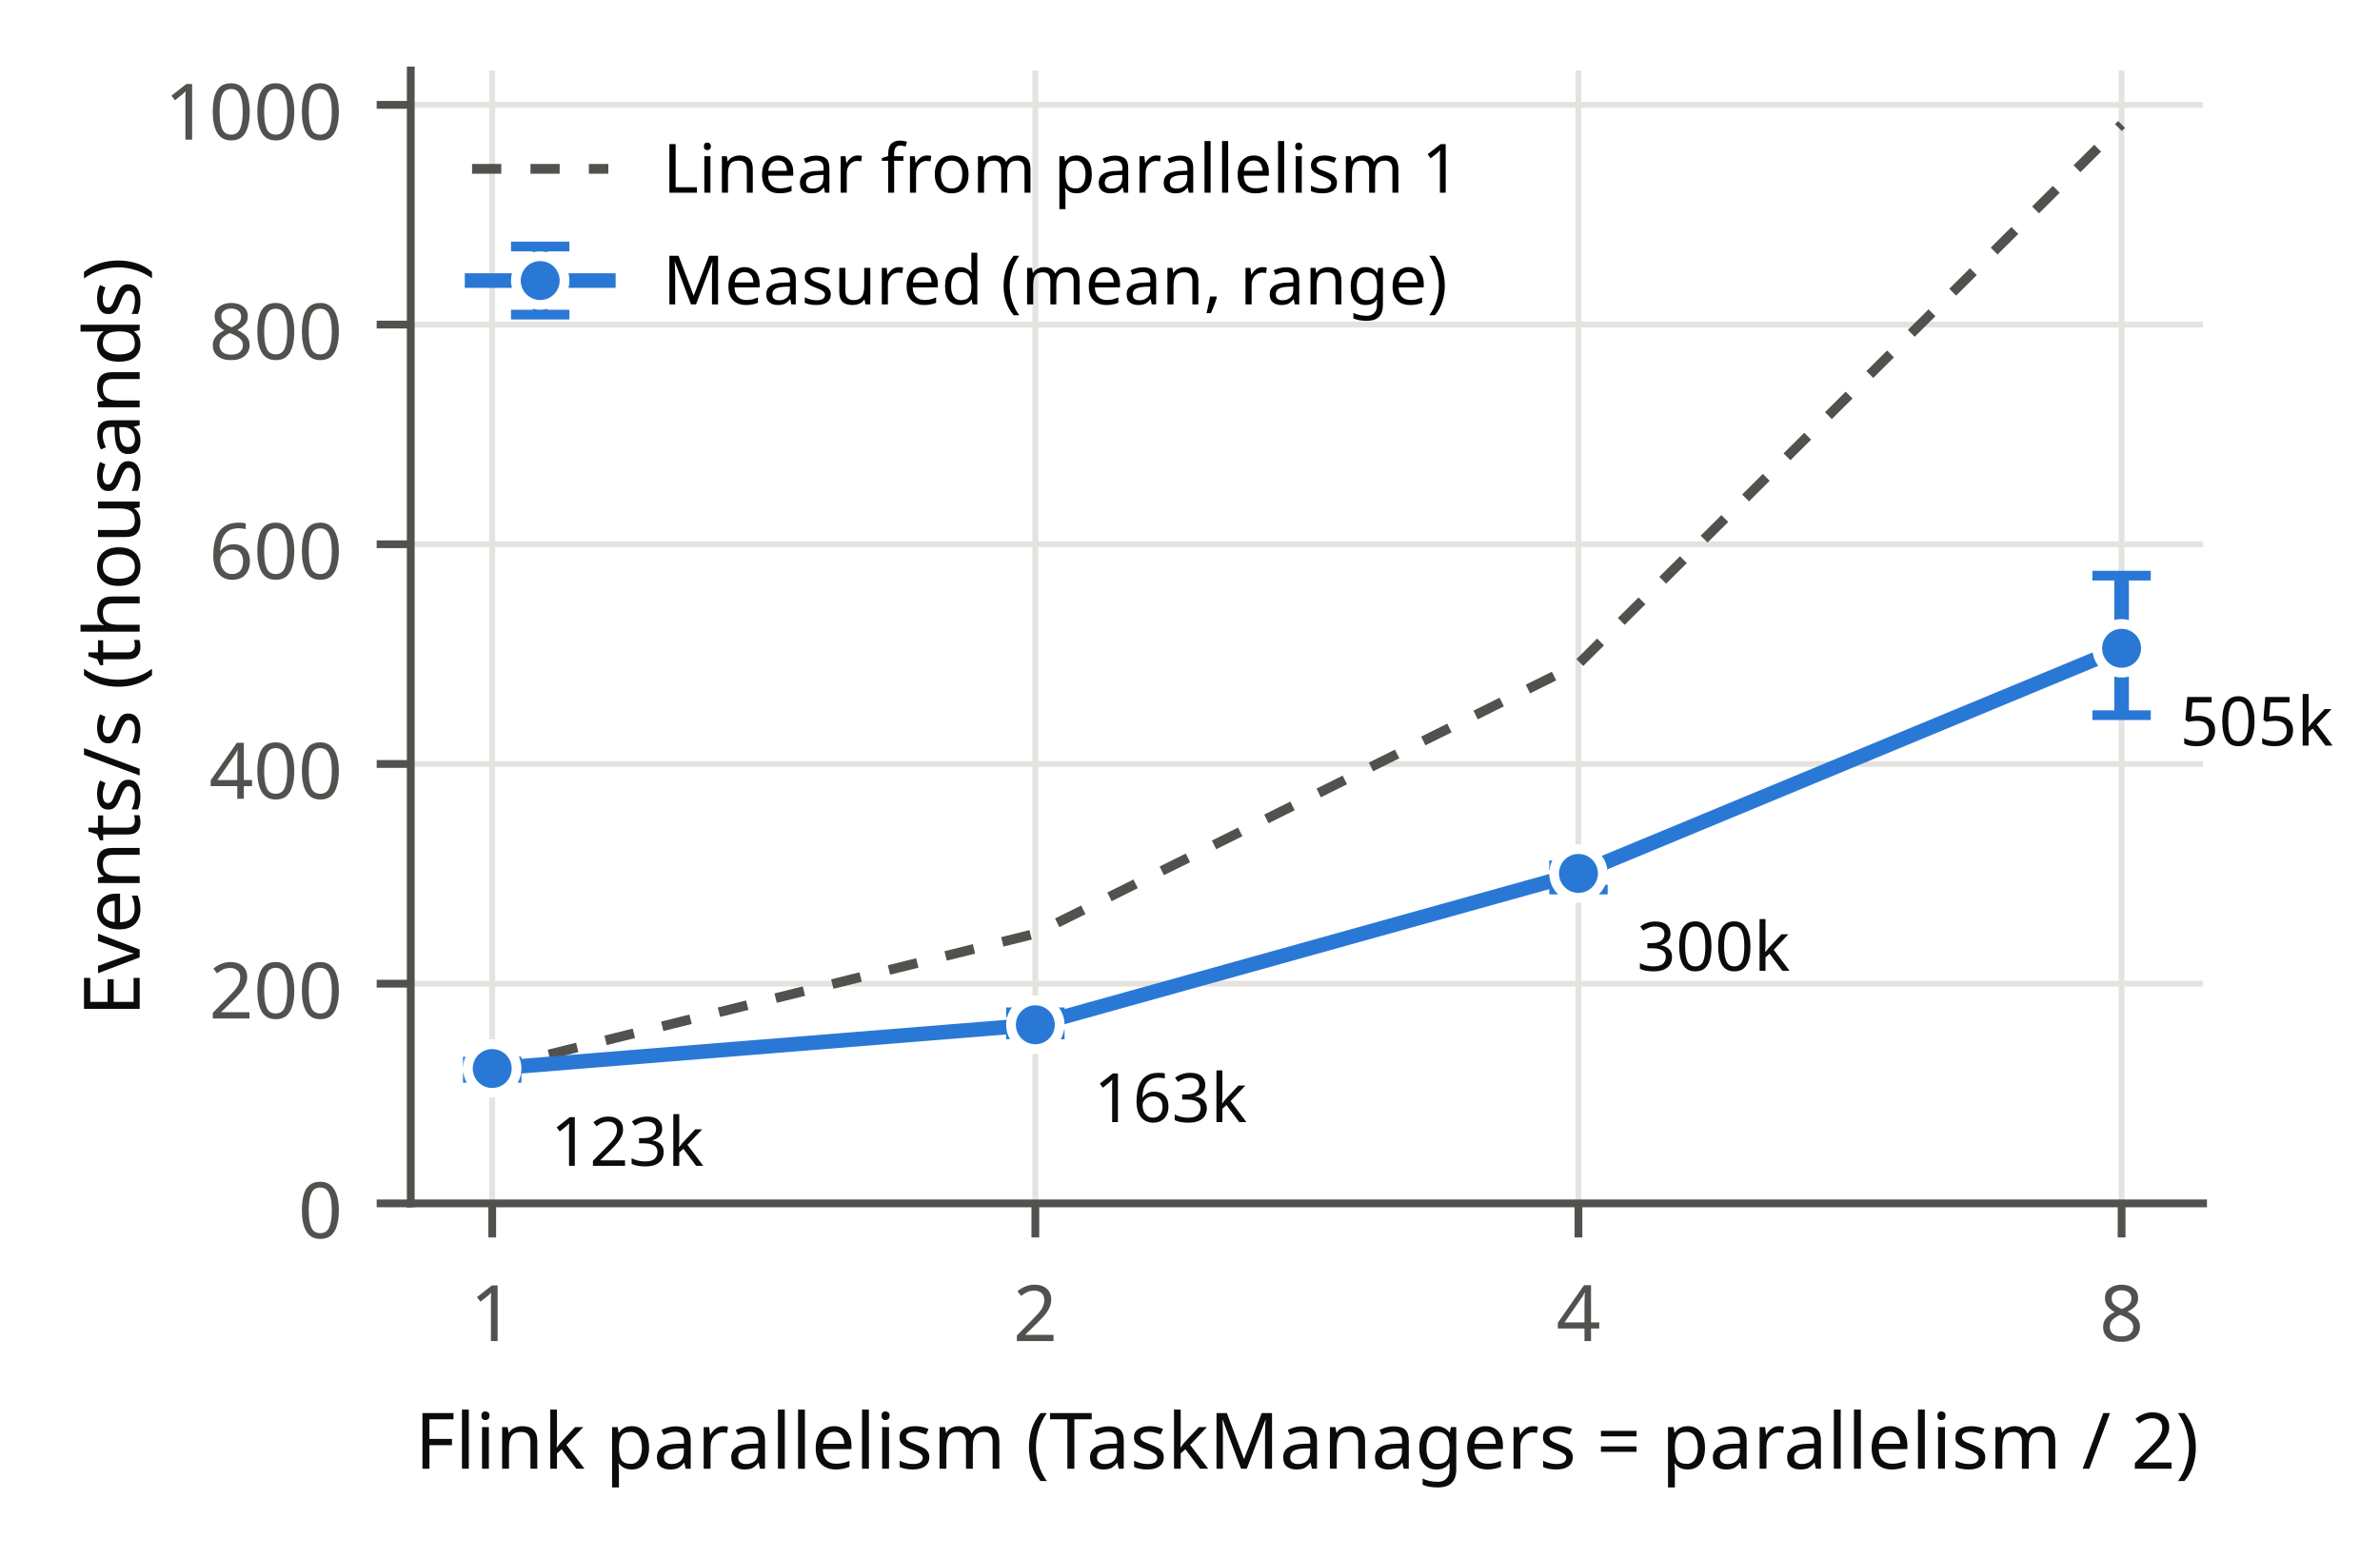
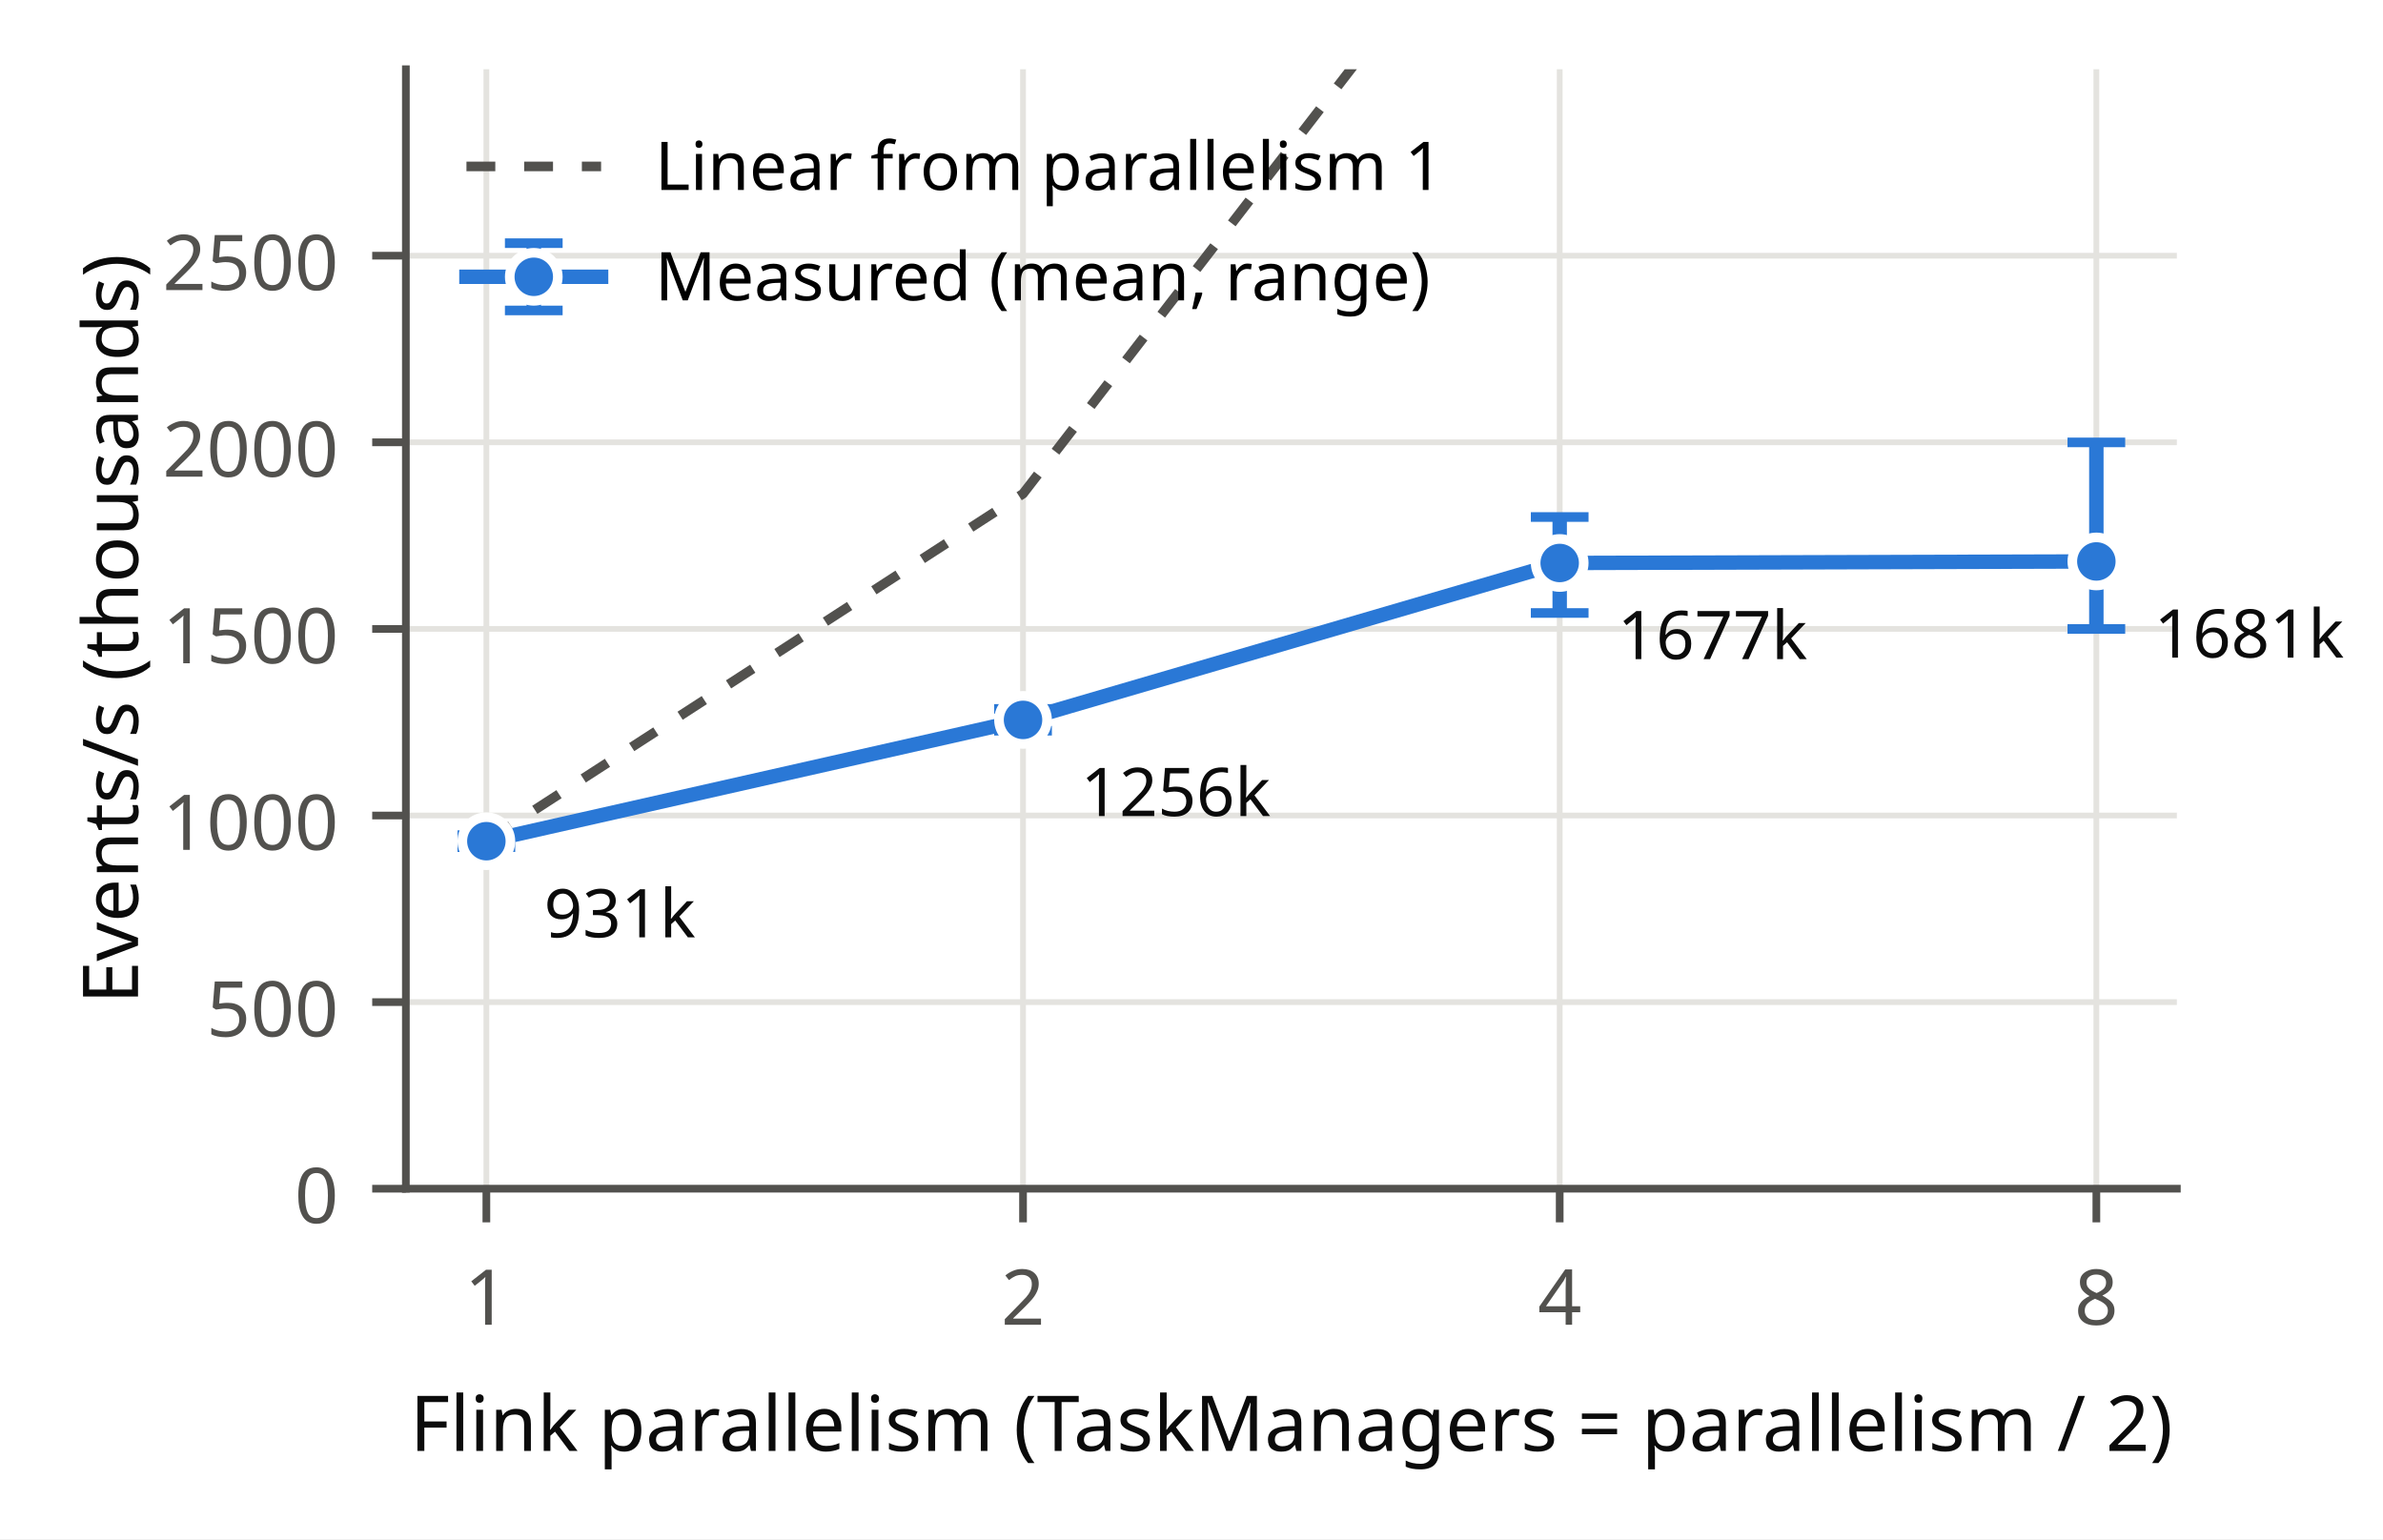
- <svg xmlns="http://www.w3.org/2000/svg" xmlns:xlink="http://www.w3.org/1999/xlink" width="244.519pt" height="160.108pt" viewBox="0 0 244.519 160.108" version="1.1">
+ <svg xmlns="http://www.w3.org/2000/svg" xmlns:xlink="http://www.w3.org/1999/xlink" width="247.774pt" height="160.064pt" viewBox="0 0 247.774 160.064" version="1.1">
  <defs>
    <style type="text/css">*{stroke-linejoin: round; stroke-linecap: butt}</style>
  </defs>
  <g id="figure_1">
    <g id="patch_1">
-       <path d="M 0 160.108  L 244.519 160.108  L 244.519 0  L 0 0  z " style="fill: #ffffff" />
+       <path d="M 0 160.064  L 247.774 160.064  L 247.774 0  L 0 0  z " style="fill: #ffffff" />
    </g>
    <g id="axes_1">
      <g id="patch_2">
-         <path d="M 42.2 123.668  L 226.34 123.668  L 226.34 7.244  L 42.2 7.244  z " style="fill: #ffffff" />
+         <path d="M 42.2 123.624  L 226.34 123.624  L 226.34 7.2  L 42.2 7.2  z " style="fill: #ffffff" />
      </g>
      <g id="matplotlib.axis_1">
        <g id="xtick_1">
          <g id="line2d_1">
-             <path d="M 50.57 123.668  L 50.57 7.244  " clip-path="url(#pbc6601d770)" style="fill: none; stroke: #e4e3df; stroke-width: 0.6; stroke-linecap: square" />
+             <path d="M 50.57 123.624  L 50.57 7.2  " clip-path="url(#p52cd312185)" style="fill: none; stroke: #e4e3df; stroke-width: 0.6; stroke-linecap: square" />
          </g>
          <g id="line2d_2">
            <defs>
-               <path id="m81c10fd1af" d="M 0 0  L 0 3.5  " style="stroke: #52514e; stroke-width: 0.8" />
+               <path id="mfb37879163" d="M 0 0  L 0 3.5  " style="stroke: #52514e; stroke-width: 0.8" />
            </defs>
            <g>
-               <use xlink:href="#m81c10fd1af" x="50.57" y="123.668" style="fill: #52514e; stroke: #52514e; stroke-width: 0.8" />
+               <use xlink:href="#mfb37879163" x="50.57" y="123.624" style="fill: #52514e; stroke: #52514e; stroke-width: 0.8" />
            </g>
          </g>
          <g id="text_1">
-             <text style="font-size: 8px; font-family: 'Libertinus Serif'; text-anchor: middle; fill: #52514e" x="50.57" y="137.82" transform="rotate(-0 50.57 137.8196)">1</text>
+             <text style="font-size: 8px; font-family: 'Libertinus Serif'; text-anchor: middle; fill: #52514e" x="50.57" y="137.776" transform="rotate(-0 50.57 137.776)">1</text>
          </g>
        </g>
        <g id="xtick_2">
          <g id="line2d_3">
-             <path d="M 106.37 123.668  L 106.37 7.244  " clip-path="url(#pbc6601d770)" style="fill: none; stroke: #e4e3df; stroke-width: 0.6; stroke-linecap: square" />
+             <path d="M 106.37 123.624  L 106.37 7.2  " clip-path="url(#p52cd312185)" style="fill: none; stroke: #e4e3df; stroke-width: 0.6; stroke-linecap: square" />
          </g>
          <g id="line2d_4">
            <g>
-               <use xlink:href="#m81c10fd1af" x="106.37" y="123.668" style="fill: #52514e; stroke: #52514e; stroke-width: 0.8" />
+               <use xlink:href="#mfb37879163" x="106.37" y="123.624" style="fill: #52514e; stroke: #52514e; stroke-width: 0.8" />
            </g>
          </g>
          <g id="text_2">
-             <text style="font-size: 8px; font-family: 'Libertinus Serif'; text-anchor: middle; fill: #52514e" x="106.37" y="137.82" transform="rotate(-0 106.37 137.8196)">2</text>
+             <text style="font-size: 8px; font-family: 'Libertinus Serif'; text-anchor: middle; fill: #52514e" x="106.37" y="137.776" transform="rotate(-0 106.37 137.776)">2</text>
          </g>
        </g>
        <g id="xtick_3">
          <g id="line2d_5">
-             <path d="M 162.17 123.668  L 162.17 7.244  " clip-path="url(#pbc6601d770)" style="fill: none; stroke: #e4e3df; stroke-width: 0.6; stroke-linecap: square" />
+             <path d="M 162.17 123.624  L 162.17 7.2  " clip-path="url(#p52cd312185)" style="fill: none; stroke: #e4e3df; stroke-width: 0.6; stroke-linecap: square" />
          </g>
          <g id="line2d_6">
            <g>
-               <use xlink:href="#m81c10fd1af" x="162.17" y="123.668" style="fill: #52514e; stroke: #52514e; stroke-width: 0.8" />
+               <use xlink:href="#mfb37879163" x="162.17" y="123.624" style="fill: #52514e; stroke: #52514e; stroke-width: 0.8" />
            </g>
          </g>
          <g id="text_3">
-             <text style="font-size: 8px; font-family: 'Libertinus Serif'; text-anchor: middle; fill: #52514e" x="162.17" y="137.82" transform="rotate(-0 162.17 137.8196)">4</text>
+             <text style="font-size: 8px; font-family: 'Libertinus Serif'; text-anchor: middle; fill: #52514e" x="162.17" y="137.776" transform="rotate(-0 162.17 137.776)">4</text>
          </g>
        </g>
        <g id="xtick_4">
          <g id="line2d_7">
-             <path d="M 217.97 123.668  L 217.97 7.244  " clip-path="url(#pbc6601d770)" style="fill: none; stroke: #e4e3df; stroke-width: 0.6; stroke-linecap: square" />
+             <path d="M 217.97 123.624  L 217.97 7.2  " clip-path="url(#p52cd312185)" style="fill: none; stroke: #e4e3df; stroke-width: 0.6; stroke-linecap: square" />
          </g>
          <g id="line2d_8">
            <g>
-               <use xlink:href="#m81c10fd1af" x="217.97" y="123.668" style="fill: #52514e; stroke: #52514e; stroke-width: 0.8" />
+               <use xlink:href="#mfb37879163" x="217.97" y="123.624" style="fill: #52514e; stroke: #52514e; stroke-width: 0.8" />
            </g>
          </g>
          <g id="text_4">
-             <text style="font-size: 8px; font-family: 'Libertinus Serif'; text-anchor: middle; fill: #52514e" x="217.97" y="137.82" transform="rotate(-0 217.97 137.8196)">8</text>
+             <text style="font-size: 8px; font-family: 'Libertinus Serif'; text-anchor: middle; fill: #52514e" x="217.97" y="137.776" transform="rotate(-0 217.97 137.776)">8</text>
          </g>
        </g>
        <g id="text_5">
-           <text style="font-size: 8px; font-family: 'Libertinus Serif'; text-anchor: middle; fill: #0b0b0b" x="134.27" y="150.94" transform="rotate(-0 134.27 150.9396)">Flink parallelism (TaskManagers = parallelism / 2)</text>
+           <text style="font-size: 8px; font-family: 'Libertinus Serif'; text-anchor: middle; fill: #0b0b0b" x="134.27" y="150.896" transform="rotate(-0 134.27 150.896)">Flink parallelism (TaskManagers = parallelism / 2)</text>
        </g>
      </g>
      <g id="matplotlib.axis_2">
        <g id="ytick_1">
          <g id="line2d_9">
-             <path d="M 42.2 123.668  L 226.34 123.668  " clip-path="url(#pbc6601d770)" style="fill: none; stroke: #e4e3df; stroke-width: 0.6; stroke-linecap: square" />
+             <path d="M 42.2 123.624  L 226.34 123.624  " clip-path="url(#p52cd312185)" style="fill: none; stroke: #e4e3df; stroke-width: 0.6; stroke-linecap: square" />
          </g>
          <g id="line2d_10">
            <defs>
-               <path id="mc945605b55" d="M 0 0  L -3.5 0  " style="stroke: #52514e; stroke-width: 0.8" />
+               <path id="m3cba2c00a9" d="M 0 0  L -3.5 0  " style="stroke: #52514e; stroke-width: 0.8" />
            </defs>
            <g>
-               <use xlink:href="#mc945605b55" x="42.2" y="123.668" style="fill: #52514e; stroke: #52514e; stroke-width: 0.8" />
+               <use xlink:href="#m3cba2c00a9" x="42.2" y="123.624" style="fill: #52514e; stroke: #52514e; stroke-width: 0.8" />
            </g>
          </g>
          <g id="text_6">
-             <text style="font-size: 8px; font-family: 'Libertinus Serif'; text-anchor: end; fill: #52514e" x="35.2" y="127.244" transform="rotate(-0 35.2 127.2436)">0</text>
+             <text style="font-size: 8px; font-family: 'Libertinus Serif'; text-anchor: end; fill: #52514e" x="35.2" y="127.2" transform="rotate(-0 35.2 127.2)">0</text>
          </g>
        </g>
        <g id="ytick_2">
          <g id="line2d_11">
-             <path d="M 42.2 101.089  L 226.34 101.089  " clip-path="url(#pbc6601d770)" style="fill: none; stroke: #e4e3df; stroke-width: 0.6; stroke-linecap: square" />
+             <path d="M 42.2 104.218  L 226.34 104.218  " clip-path="url(#p52cd312185)" style="fill: none; stroke: #e4e3df; stroke-width: 0.6; stroke-linecap: square" />
          </g>
          <g id="line2d_12">
            <g>
-               <use xlink:href="#mc945605b55" x="42.2" y="101.089" style="fill: #52514e; stroke: #52514e; stroke-width: 0.8" />
+               <use xlink:href="#m3cba2c00a9" x="42.2" y="104.218" style="fill: #52514e; stroke: #52514e; stroke-width: 0.8" />
            </g>
          </g>
          <g id="text_7">
-             <text style="font-size: 8px; font-family: 'Libertinus Serif'; text-anchor: end; fill: #52514e" x="35.2" y="104.665" transform="rotate(-0 35.2 104.6653)">200</text>
+             <text style="font-size: 8px; font-family: 'Libertinus Serif'; text-anchor: end; fill: #52514e" x="35.2" y="107.794" transform="rotate(-0 35.2 107.794)">500</text>
          </g>
        </g>
        <g id="ytick_3">
          <g id="line2d_13">
-             <path d="M 42.2 78.511  L 226.34 78.511  " clip-path="url(#pbc6601d770)" style="fill: none; stroke: #e4e3df; stroke-width: 0.6; stroke-linecap: square" />
+             <path d="M 42.2 84.812  L 226.34 84.812  " clip-path="url(#p52cd312185)" style="fill: none; stroke: #e4e3df; stroke-width: 0.6; stroke-linecap: square" />
          </g>
          <g id="line2d_14">
            <g>
-               <use xlink:href="#mc945605b55" x="42.2" y="78.511" style="fill: #52514e; stroke: #52514e; stroke-width: 0.8" />
+               <use xlink:href="#m3cba2c00a9" x="42.2" y="84.812" style="fill: #52514e; stroke: #52514e; stroke-width: 0.8" />
            </g>
          </g>
          <g id="text_8">
-             <text style="font-size: 8px; font-family: 'Libertinus Serif'; text-anchor: end; fill: #52514e" x="35.2" y="82.087" transform="rotate(-0 35.2 82.08696)">400</text>
+             <text style="font-size: 8px; font-family: 'Libertinus Serif'; text-anchor: end; fill: #52514e" x="35.2" y="88.388" transform="rotate(-0 35.2 88.38809)">1000</text>
          </g>
        </g>
        <g id="ytick_4">
          <g id="line2d_15">
-             <path d="M 42.2 55.933  L 226.34 55.933  " clip-path="url(#pbc6601d770)" style="fill: none; stroke: #e4e3df; stroke-width: 0.6; stroke-linecap: square" />
+             <path d="M 42.2 65.406  L 226.34 65.406  " clip-path="url(#p52cd312185)" style="fill: none; stroke: #e4e3df; stroke-width: 0.6; stroke-linecap: square" />
          </g>
          <g id="line2d_16">
            <g>
-               <use xlink:href="#mc945605b55" x="42.2" y="55.933" style="fill: #52514e; stroke: #52514e; stroke-width: 0.8" />
+               <use xlink:href="#m3cba2c00a9" x="42.2" y="65.406" style="fill: #52514e; stroke: #52514e; stroke-width: 0.8" />
            </g>
          </g>
          <g id="text_9">
-             <text style="font-size: 8px; font-family: 'Libertinus Serif'; text-anchor: end; fill: #52514e" x="35.2" y="59.509" transform="rotate(-0 35.2 59.50864)">600</text>
+             <text style="font-size: 8px; font-family: 'Libertinus Serif'; text-anchor: end; fill: #52514e" x="35.2" y="68.982" transform="rotate(-0 35.2 68.98213)">1500</text>
          </g>
        </g>
        <g id="ytick_5">
          <g id="line2d_17">
-             <path d="M 42.2 33.354  L 226.34 33.354  " clip-path="url(#pbc6601d770)" style="fill: none; stroke: #e4e3df; stroke-width: 0.6; stroke-linecap: square" />
+             <path d="M 42.2 46  L 226.34 46  " clip-path="url(#p52cd312185)" style="fill: none; stroke: #e4e3df; stroke-width: 0.6; stroke-linecap: square" />
          </g>
          <g id="line2d_18">
            <g>
-               <use xlink:href="#mc945605b55" x="42.2" y="33.354" style="fill: #52514e; stroke: #52514e; stroke-width: 0.8" />
+               <use xlink:href="#m3cba2c00a9" x="42.2" y="46" style="fill: #52514e; stroke: #52514e; stroke-width: 0.8" />
            </g>
          </g>
          <g id="text_10">
-             <text style="font-size: 8px; font-family: 'Libertinus Serif'; text-anchor: end; fill: #52514e" x="35.2" y="36.93" transform="rotate(-0 35.2 36.93032)">800</text>
+             <text style="font-size: 8px; font-family: 'Libertinus Serif'; text-anchor: end; fill: #52514e" x="35.2" y="49.576" transform="rotate(-0 35.2 49.57617)">2000</text>
          </g>
        </g>
        <g id="ytick_6">
          <g id="line2d_19">
-             <path d="M 42.2 10.776  L 226.34 10.776  " clip-path="url(#pbc6601d770)" style="fill: none; stroke: #e4e3df; stroke-width: 0.6; stroke-linecap: square" />
+             <path d="M 42.2 26.594  L 226.34 26.594  " clip-path="url(#p52cd312185)" style="fill: none; stroke: #e4e3df; stroke-width: 0.6; stroke-linecap: square" />
          </g>
          <g id="line2d_20">
            <g>
-               <use xlink:href="#mc945605b55" x="42.2" y="10.776" style="fill: #52514e; stroke: #52514e; stroke-width: 0.8" />
+               <use xlink:href="#m3cba2c00a9" x="42.2" y="26.594" style="fill: #52514e; stroke: #52514e; stroke-width: 0.8" />
            </g>
          </g>
          <g id="text_11">
-             <text style="font-size: 8px; font-family: 'Libertinus Serif'; text-anchor: end; fill: #52514e" x="35.2" y="14.352" transform="rotate(-0 35.2 14.352)">1000</text>
+             <text style="font-size: 8px; font-family: 'Libertinus Serif'; text-anchor: end; fill: #52514e" x="35.2" y="30.17" transform="rotate(-0 35.2 30.17021)">2500</text>
          </g>
        </g>
        <g id="text_12">
-           <text style="font-size: 8px; font-family: 'Libertinus Serif'; text-anchor: middle; fill: #0b0b0b" x="14.352" y="65.456" transform="rotate(-90 14.352 65.45559)">Events/s (thousands)</text>
+           <text style="font-size: 8px; font-family: 'Libertinus Serif'; text-anchor: middle; fill: #0b0b0b" x="14.352" y="65.412" transform="rotate(-90 14.352 65.412)">Events/s (thousands)</text>
        </g>
      </g>
      <g id="line2d_21">
-         <path d="M 50.57 109.808  L 106.37 95.948  L 162.17 68.228  L 217.97 12.788  " clip-path="url(#pbc6601d770)" style="fill: none; stroke-dasharray: 3,3; stroke-dashoffset: 0; stroke: #52514e" />
+         <path d="M 50.57 87.485  L 106.37 51.347  L 146.783 -1  " clip-path="url(#p52cd312185)" style="fill: none; stroke-dasharray: 3,3; stroke-dashoffset: 0; stroke: #52514e" />
      </g>
      <g id="LineCollection_1">
-         <path d="M 50.57 110.766  L 50.57 109.101  " clip-path="url(#pbc6601d770)" style="fill: none; stroke: #2a78d6; stroke-width: 1.5" />
-         <path d="M 106.37 106.3  L 106.37 104.034  " clip-path="url(#pbc6601d770)" style="fill: none; stroke: #2a78d6; stroke-width: 1.5" />
-         <path d="M 162.17 91.413  L 162.17 88.932  " clip-path="url(#pbc6601d770)" style="fill: none; stroke: #2a78d6; stroke-width: 1.5" />
-         <path d="M 217.97 73.494  L 217.97 59.158  " clip-path="url(#pbc6601d770)" style="fill: none; stroke: #2a78d6; stroke-width: 1.5" />
+         <path d="M 50.57 88.105  L 50.57 86.859  " clip-path="url(#p52cd312185)" style="fill: none; stroke: #2a78d6; stroke-width: 1.5" />
+         <path d="M 106.37 75.996  L 106.37 73.728  " clip-path="url(#p52cd312185)" style="fill: none; stroke: #2a78d6; stroke-width: 1.5" />
+         <path d="M 162.17 63.749  L 162.17 53.77  " clip-path="url(#p52cd312185)" style="fill: none; stroke: #2a78d6; stroke-width: 1.5" />
+         <path d="M 217.97 65.412  L 217.97 46.008  " clip-path="url(#p52cd312185)" style="fill: none; stroke: #2a78d6; stroke-width: 1.5" />
      </g>
      <g id="line2d_22">
        <defs>
-           <path id="m9121629189" d="M 3 0  L -3 -0  " style="stroke: #2a78d6" />
+           <path id="mce2a15227b" d="M 3 0  L -3 -0  " style="stroke: #2a78d6" />
        </defs>
-         <g clip-path="url(#pbc6601d770)">
-           <use xlink:href="#m9121629189" x="50.57" y="110.766" style="fill: #2a78d6; stroke: #2a78d6" />
-           <use xlink:href="#m9121629189" x="106.37" y="106.3" style="fill: #2a78d6; stroke: #2a78d6" />
-           <use xlink:href="#m9121629189" x="162.17" y="91.413" style="fill: #2a78d6; stroke: #2a78d6" />
-           <use xlink:href="#m9121629189" x="217.97" y="73.494" style="fill: #2a78d6; stroke: #2a78d6" />
+         <g clip-path="url(#p52cd312185)">
+           <use xlink:href="#mce2a15227b" x="50.57" y="88.105" style="fill: #2a78d6; stroke: #2a78d6" />
+           <use xlink:href="#mce2a15227b" x="106.37" y="75.996" style="fill: #2a78d6; stroke: #2a78d6" />
+           <use xlink:href="#mce2a15227b" x="162.17" y="63.749" style="fill: #2a78d6; stroke: #2a78d6" />
+           <use xlink:href="#mce2a15227b" x="217.97" y="65.412" style="fill: #2a78d6; stroke: #2a78d6" />
        </g>
      </g>
      <g id="line2d_23">
-         <g clip-path="url(#pbc6601d770)">
-           <use xlink:href="#m9121629189" x="50.57" y="109.101" style="fill: #2a78d6; stroke: #2a78d6" />
-           <use xlink:href="#m9121629189" x="106.37" y="104.034" style="fill: #2a78d6; stroke: #2a78d6" />
-           <use xlink:href="#m9121629189" x="162.17" y="88.932" style="fill: #2a78d6; stroke: #2a78d6" />
-           <use xlink:href="#m9121629189" x="217.97" y="59.158" style="fill: #2a78d6; stroke: #2a78d6" />
+         <g clip-path="url(#p52cd312185)">
+           <use xlink:href="#mce2a15227b" x="50.57" y="86.859" style="fill: #2a78d6; stroke: #2a78d6" />
+           <use xlink:href="#mce2a15227b" x="106.37" y="73.728" style="fill: #2a78d6; stroke: #2a78d6" />
+           <use xlink:href="#mce2a15227b" x="162.17" y="53.77" style="fill: #2a78d6; stroke: #2a78d6" />
+           <use xlink:href="#mce2a15227b" x="217.97" y="46.008" style="fill: #2a78d6; stroke: #2a78d6" />
        </g>
      </g>
      <g id="line2d_24">
-         <path d="M 50.57 109.808  L 106.37 105.313  L 162.17 89.759  L 217.97 66.624  " clip-path="url(#pbc6601d770)" style="fill: none; stroke: #2a78d6; stroke-width: 1.5; stroke-linecap: square" />
+         <path d="M 50.57 87.485  L 106.37 74.871  L 162.17 58.551  L 217.97 58.39  " clip-path="url(#p52cd312185)" style="fill: none; stroke: #2a78d6; stroke-width: 1.5; stroke-linecap: square" />
        <defs>
-           <path id="m640bc9ca93" d="M 0 2.5  C 0.663 2.5 1.299 2.237 1.768 1.768  C 2.237 1.299 2.5 0.663 2.5 0  C 2.5 -0.663 2.237 -1.299 1.768 -1.768  C 1.299 -2.237 0.663 -2.5 0 -2.5  C -0.663 -2.5 -1.299 -2.237 -1.768 -1.768  C -2.237 -1.299 -2.5 -0.663 -2.5 0  C -2.5 0.663 -2.237 1.299 -1.768 1.768  C -1.299 2.237 -0.663 2.5 0 2.5  z " style="stroke: #ffffff" />
+           <path id="mf1bafbc9da" d="M 0 2.5  C 0.663 2.5 1.299 2.237 1.768 1.768  C 2.237 1.299 2.5 0.663 2.5 0  C 2.5 -0.663 2.237 -1.299 1.768 -1.768  C 1.299 -2.237 0.663 -2.5 0 -2.5  C -0.663 -2.5 -1.299 -2.237 -1.768 -1.768  C -2.237 -1.299 -2.5 -0.663 -2.5 0  C -2.5 0.663 -2.237 1.299 -1.768 1.768  C -1.299 2.237 -0.663 2.5 0 2.5  z " style="stroke: #ffffff" />
        </defs>
-         <g clip-path="url(#pbc6601d770)">
-           <use xlink:href="#m640bc9ca93" x="50.57" y="109.808" style="fill: #2a78d6; stroke: #ffffff" />
-           <use xlink:href="#m640bc9ca93" x="106.37" y="105.313" style="fill: #2a78d6; stroke: #ffffff" />
-           <use xlink:href="#m640bc9ca93" x="162.17" y="89.759" style="fill: #2a78d6; stroke: #ffffff" />
-           <use xlink:href="#m640bc9ca93" x="217.97" y="66.624" style="fill: #2a78d6; stroke: #ffffff" />
+         <g clip-path="url(#p52cd312185)">
+           <use xlink:href="#mf1bafbc9da" x="50.57" y="87.485" style="fill: #2a78d6; stroke: #ffffff" />
+           <use xlink:href="#mf1bafbc9da" x="106.37" y="74.871" style="fill: #2a78d6; stroke: #ffffff" />
+           <use xlink:href="#mf1bafbc9da" x="162.17" y="58.551" style="fill: #2a78d6; stroke: #ffffff" />
+           <use xlink:href="#mf1bafbc9da" x="217.97" y="58.39" style="fill: #2a78d6; stroke: #ffffff" />
        </g>
      </g>
      <g id="patch_3">
-         <path d="M 42.2 123.668  L 42.2 7.244  " style="fill: none; stroke: #52514e; stroke-width: 0.8; stroke-linejoin: miter; stroke-linecap: square" />
+         <path d="M 42.2 123.624  L 42.2 7.2  " style="fill: none; stroke: #52514e; stroke-width: 0.8; stroke-linejoin: miter; stroke-linecap: square" />
      </g>
      <g id="patch_4">
-         <path d="M 42.2 123.668  L 226.34 123.668  " style="fill: none; stroke: #52514e; stroke-width: 0.8; stroke-linejoin: miter; stroke-linecap: square" />
+         <path d="M 42.2 123.624  L 226.34 123.624  " style="fill: none; stroke: #52514e; stroke-width: 0.8; stroke-linejoin: miter; stroke-linecap: square" />
      </g>
      <g id="text_13">
-         <text style="font-size: 7px; font-family: 'Libertinus Serif'; text-anchor: start; fill: #0b0b0b" x="56.57" y="119.808" transform="rotate(-0 56.57 119.8076)">123k</text>
+         <text style="font-size: 7px; font-family: 'Libertinus Serif'; text-anchor: start; fill: #0b0b0b" x="56.57" y="97.485" transform="rotate(-0 56.57 97.48525)">931k</text>
      </g>
      <g id="text_14">
-         <text style="font-size: 7px; font-family: 'Libertinus Serif'; text-anchor: start; fill: #0b0b0b" x="112.37" y="115.313" transform="rotate(-0 112.37 115.313)">163k</text>
+         <text style="font-size: 7px; font-family: 'Libertinus Serif'; text-anchor: start; fill: #0b0b0b" x="112.37" y="84.871" transform="rotate(-0 112.37 84.87079)">1256k</text>
      </g>
      <g id="text_15">
-         <text style="font-size: 7px; font-family: 'Libertinus Serif'; text-anchor: start; fill: #0b0b0b" x="168.17" y="99.759" transform="rotate(-0 168.17 99.75876)">300k</text>
+         <text style="font-size: 7px; font-family: 'Libertinus Serif'; text-anchor: start; fill: #0b0b0b" x="168.17" y="68.551" transform="rotate(-0 168.17 68.5513)">1677k</text>
      </g>
      <g id="text_16">
-         <text style="font-size: 7px; font-family: 'Libertinus Serif'; text-anchor: start; fill: #0b0b0b" x="223.97" y="76.624" transform="rotate(-0 223.97 76.62449)">505k</text>
+         <text style="font-size: 7px; font-family: 'Libertinus Serif'; text-anchor: start; fill: #0b0b0b" x="223.97" y="68.39" transform="rotate(-0 223.97 68.3896)">1681k</text>
      </g>
      <g id="legend_1">
        <g id="line2d_25">
-           <path d="M 48.5 17.352  L 55.5 17.352  L 62.5 17.352  " style="fill: none; stroke-dasharray: 3,3; stroke-dashoffset: 0; stroke: #52514e" />
+           <path d="M 48.5 17.308  L 55.5 17.308  L 62.5 17.308  " style="fill: none; stroke-dasharray: 3,3; stroke-dashoffset: 0; stroke: #52514e" />
        </g>
        <g id="text_17">
-           <text style="font-size: 7px; font-family: 'Libertinus Serif'; text-anchor: start" x="68.1" y="19.802" transform="rotate(-0 68.1 19.80159)">Linear from parallelism 1</text>
+           <text style="font-size: 7px; font-family: 'Libertinus Serif'; text-anchor: start" x="68.1" y="19.758" transform="rotate(-0 68.1 19.758)">Linear from parallelism 1</text>
        </g>
        <g id="LineCollection_2">
-           <path d="M 55.5 32.332  L 55.5 25.332  " style="fill: none; stroke: #2a78d6; stroke-width: 1.5" />
+           <path d="M 55.5 32.288  L 55.5 25.288  " style="fill: none; stroke: #2a78d6; stroke-width: 1.5" />
        </g>
        <g id="line2d_26">
          <g>
-             <use xlink:href="#m9121629189" x="55.5" y="32.332" style="fill: #2a78d6; stroke: #2a78d6" />
+             <use xlink:href="#mce2a15227b" x="55.5" y="32.288" style="fill: #2a78d6; stroke: #2a78d6" />
          </g>
        </g>
        <g id="line2d_27">
          <g>
-             <use xlink:href="#m9121629189" x="55.5" y="25.332" style="fill: #2a78d6; stroke: #2a78d6" />
+             <use xlink:href="#mce2a15227b" x="55.5" y="25.288" style="fill: #2a78d6; stroke: #2a78d6" />
          </g>
        </g>
        <g id="line2d_28">
-           <path d="M 48.5 28.832  L 62.5 28.832  " style="fill: none; stroke: #2a78d6; stroke-width: 1.5; stroke-linecap: square" />
+           <path d="M 48.5 28.788  L 62.5 28.788  " style="fill: none; stroke: #2a78d6; stroke-width: 1.5; stroke-linecap: square" />
        </g>
        <g id="line2d_29">
          <g>
-             <use xlink:href="#m640bc9ca93" x="55.5" y="28.832" style="fill: #2a78d6; stroke: #ffffff" />
+             <use xlink:href="#mf1bafbc9da" x="55.5" y="28.788" style="fill: #2a78d6; stroke: #ffffff" />
          </g>
        </g>
        <g id="text_18">
-           <text style="font-size: 7px; font-family: 'Libertinus Serif'; text-anchor: start" x="68.1" y="31.282" transform="rotate(-0 68.1 31.28159)">Measured (mean, range)</text>
+           <text style="font-size: 7px; font-family: 'Libertinus Serif'; text-anchor: start" x="68.1" y="31.238" transform="rotate(-0 68.1 31.238)">Measured (mean, range)</text>
        </g>
      </g>
    </g>
  </g>
  <defs>
-     <clipPath id="pbc6601d770">
-       <rect x="42.2" y="7.244" width="184.14" height="116.424" />
+     <clipPath id="p52cd312185">
+       <rect x="42.2" y="7.2" width="184.14" height="116.424" />
    </clipPath>
  </defs>
</svg>
